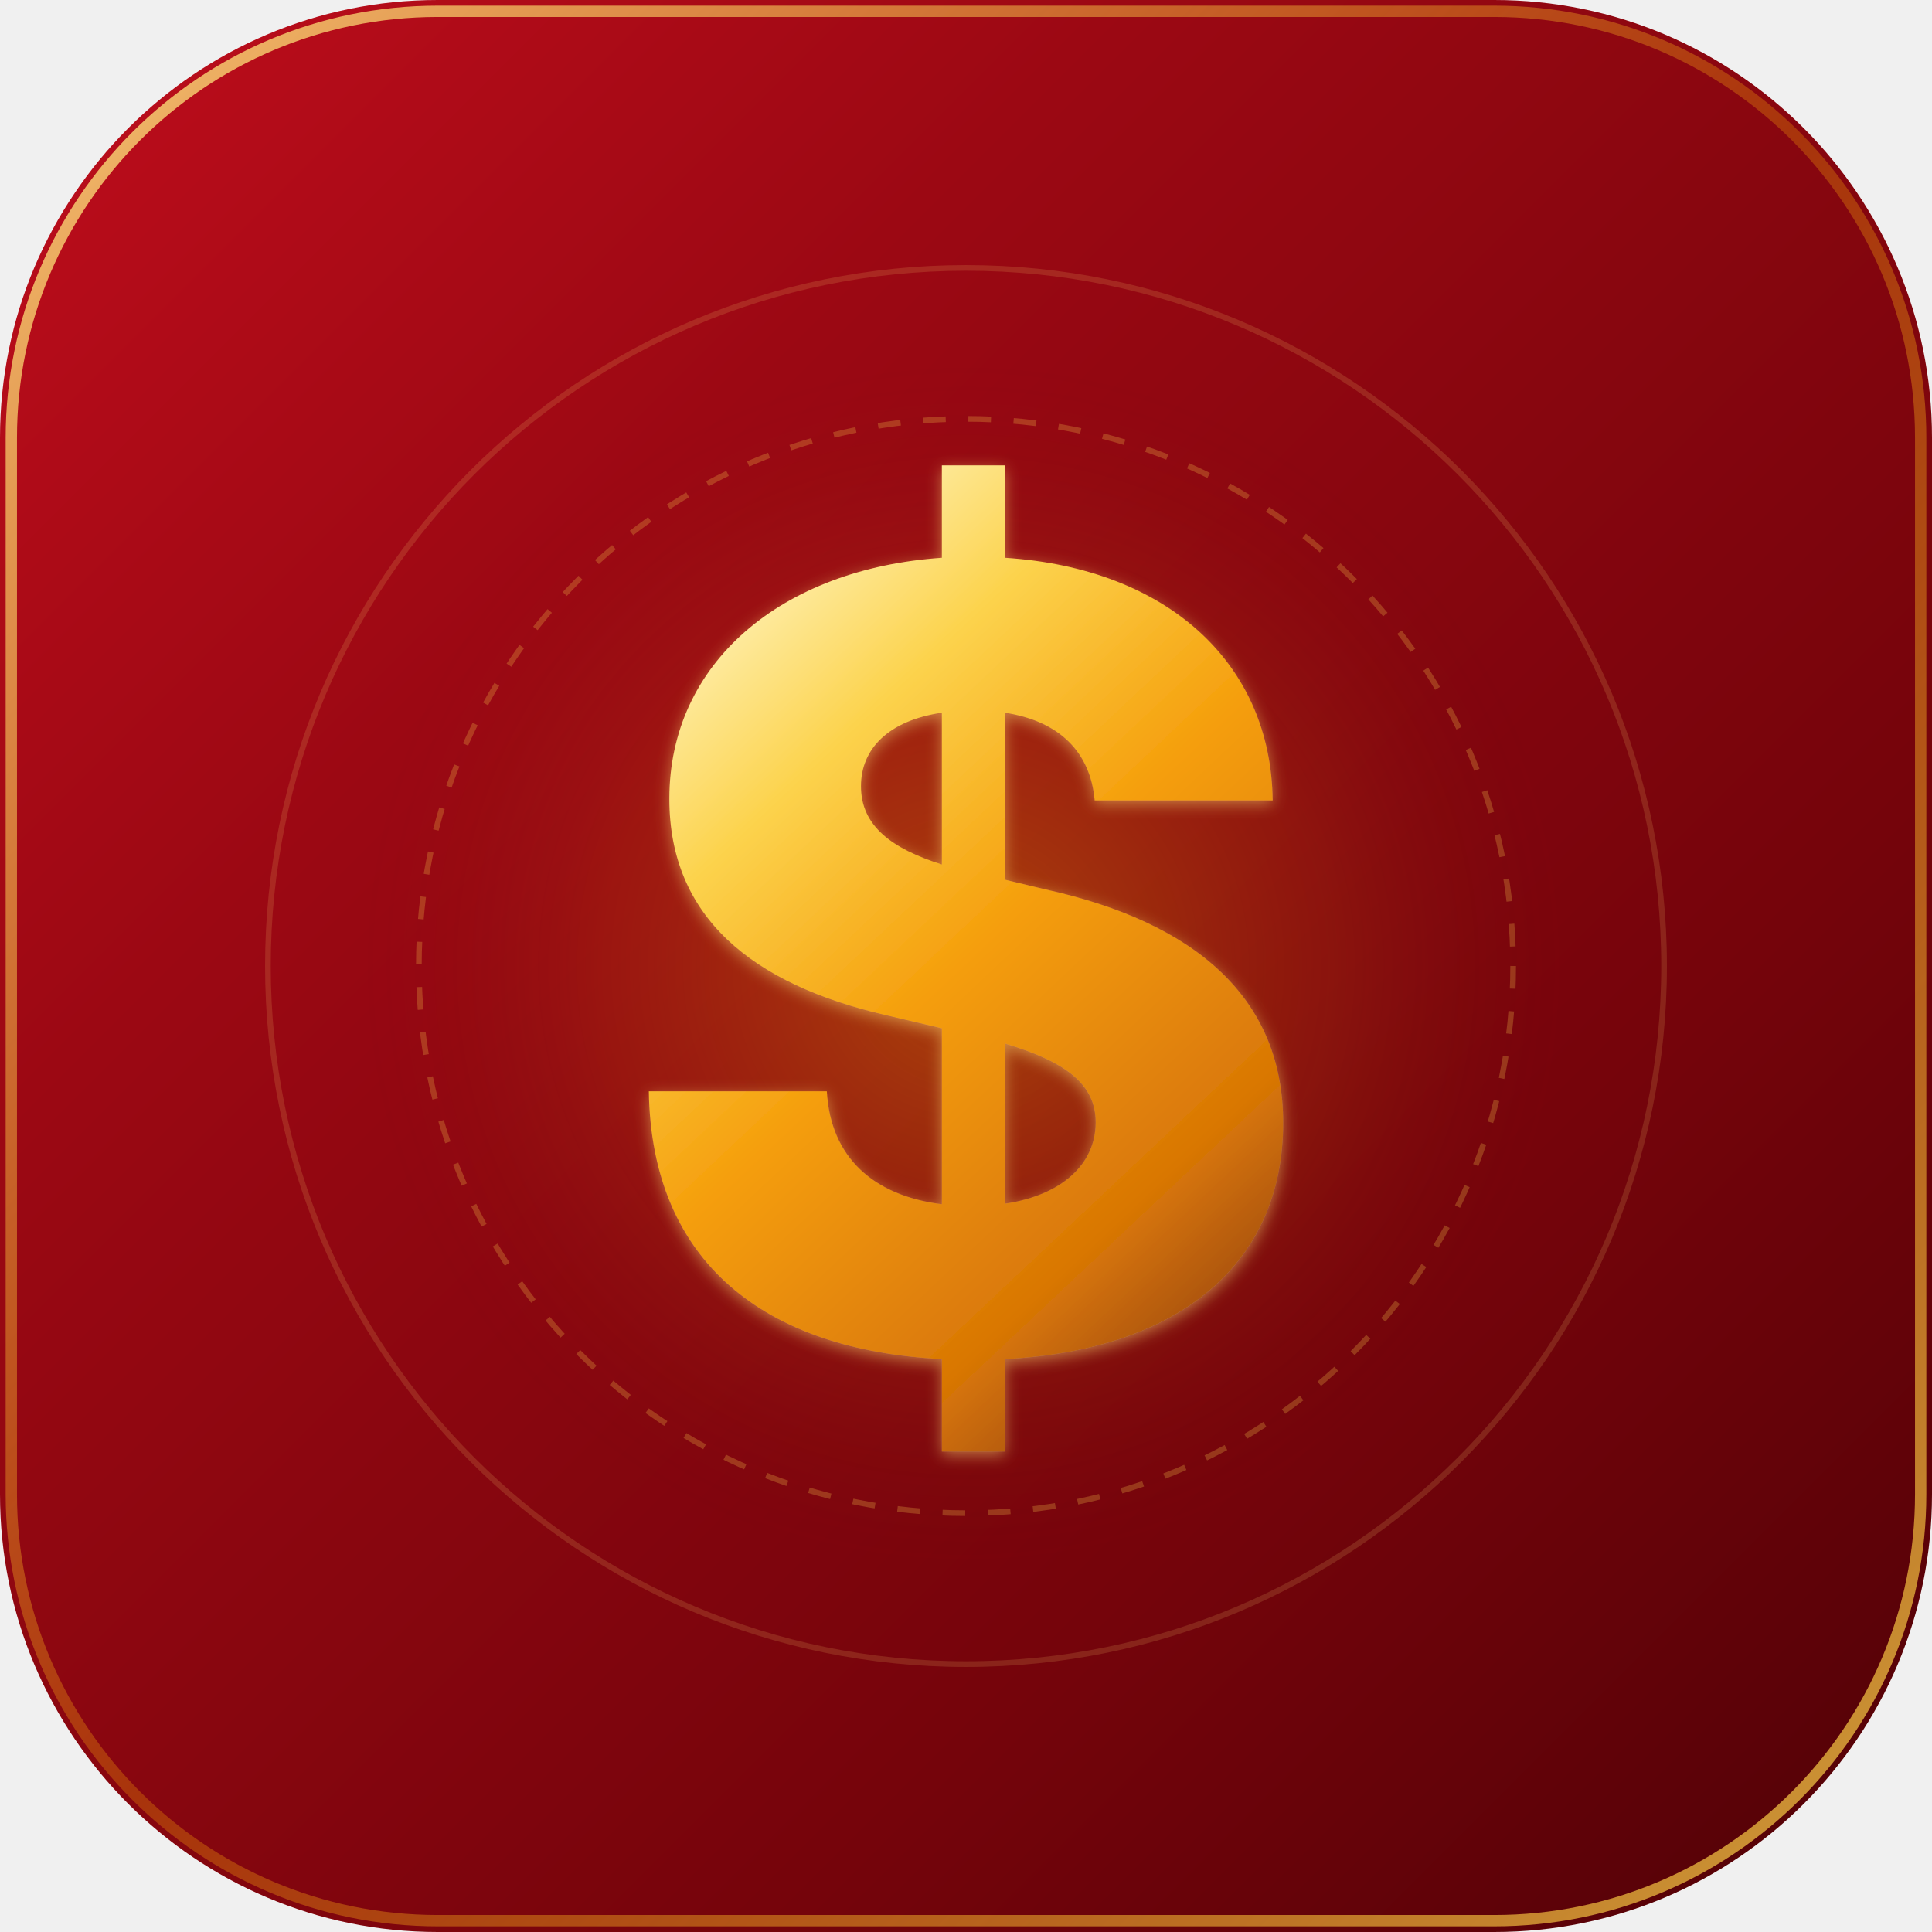
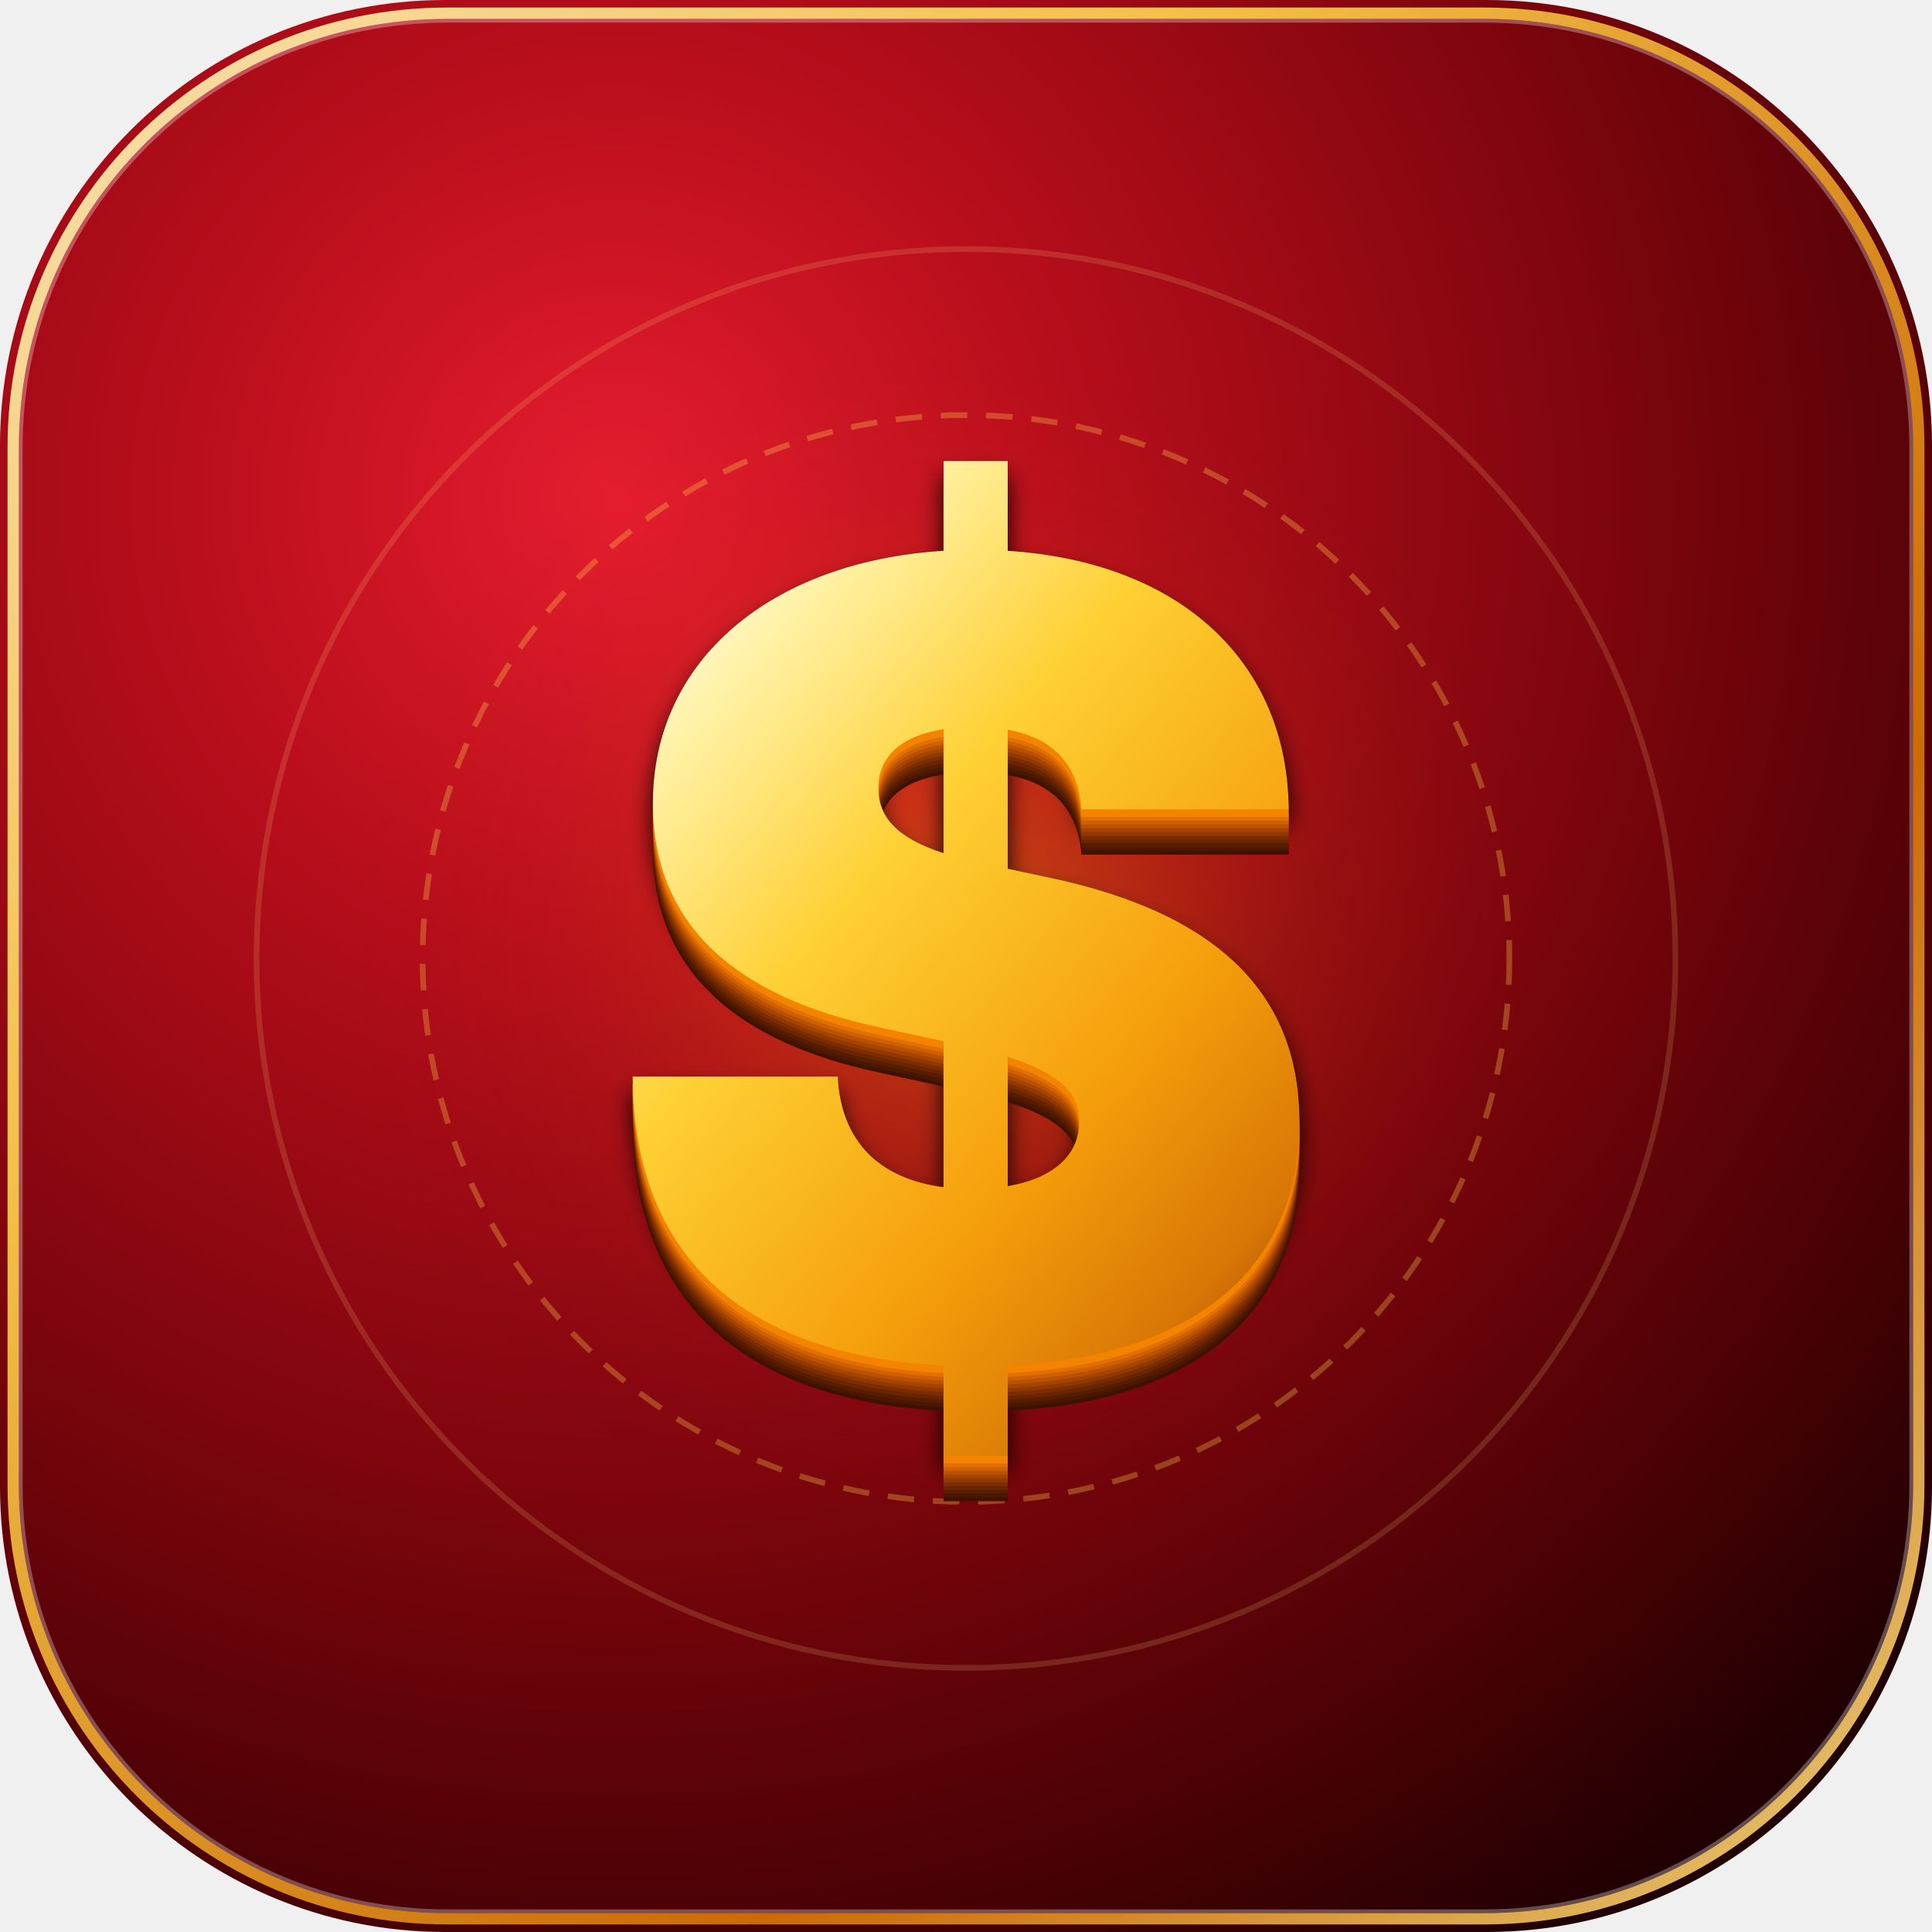
<svg xmlns="http://www.w3.org/2000/svg" viewBox="0 0 512 512" width="512" height="512">
  <defs>
-     <linearGradient id="luckyRedBg" x1="0%" y1="0%" x2="100%" y2="100%">
-       <stop offset="0%" stop-color="#C00E1C" />
-       <stop offset="30%" stop-color="#9B0813" />
-       <stop offset="70%" stop-color="#75040B" />
-       <stop offset="100%" stop-color="#4F0106" />
+     <radialGradient id="bgGrad" cx="32%" cy="26%" r="88%">
+       <stop offset="0%" stop-color="#E51D2E" />
+       <stop offset="25%" stop-color="#BA0E1C" />
+       <stop offset="60%" stop-color="#7A050C" />
+       <stop offset="85%" stop-color="#460105" />
+       <stop offset="100%" stop-color="#200002" />
+     </radialGradient>
+     <linearGradient id="goldTopFace" x1="12%" y1="0%" x2="88%" y2="100%">
+       <stop offset="0%" stop-color="#FFFFF7" />
+       <stop offset="15%" stop-color="#FFF2A8" />
+       <stop offset="38%" stop-color="#FED034" />
+       <stop offset="68%" stop-color="#F59E0B" />
+       <stop offset="88%" stop-color="#D97706" />
+       <stop offset="100%" stop-color="#A14600" />
    </linearGradient>
-     <linearGradient id="pureGoldGrad" x1="20%" y1="0%" x2="80%" y2="100%">
-       <stop offset="0%" stop-color="#FFF9D2" />
-       <stop offset="25%" stop-color="#FCD34D" />
-       <stop offset="50%" stop-color="#F59E0B" />
-       <stop offset="80%" stop-color="#D97706" />
-       <stop offset="100%" stop-color="#92400E" />
+     <linearGradient id="goldRim" x1="0%" y1="0%" x2="100%" y2="100%">
+       <stop offset="0%" stop-color="#FFF9C4" />
+       <stop offset="30%" stop-color="#FFD54F" />
+       <stop offset="70%" stop-color="#D97706" />
+       <stop offset="100%" stop-color="#FFE082" />
    </linearGradient>
-     <linearGradient id="goldRimGrad" x1="0%" y1="0%" x2="100%" y2="100%">
-       <stop offset="0%" stop-color="#FFE685" stop-opacity="0.85" />
-       <stop offset="50%" stop-color="#D97706" stop-opacity="0.40" />
-       <stop offset="100%" stop-color="#FCD34D" stop-opacity="0.75" />
-     </linearGradient>
-     <radialGradient id="goldAura" cx="50%" cy="50%" r="50%">
-       <stop offset="0%" stop-color="#FFD700" stop-opacity="0.30" />
-       <stop offset="60%" stop-color="#F59E0B" stop-opacity="0.10" />
-       <stop offset="100%" stop-color="#75040B" stop-opacity="0" />
+     <radialGradient id="haloGlow" cx="50%" cy="48%" r="52%">
+       <stop offset="0%" stop-color="#FFD700" stop-opacity="0.32" />
+       <stop offset="45%" stop-color="#FF8F00" stop-opacity="0.10" />
+       <stop offset="80%" stop-color="#BF360C" stop-opacity="0.02" />
+       <stop offset="100%" stop-color="#200002" stop-opacity="0" />
    </radialGradient>
-     <filter id="goldShadow" x="-20%" y="-20%" width="140%" height="140%">
-       <feDropShadow dx="0" dy="6" stdDeviation="8" flood-color="#2B0002" flood-opacity="0.75" />
-       <feDropShadow dx="0" dy="1" stdDeviation="2" flood-color="#FFE072" flood-opacity="0.5" />
+     <filter id="deep3dShadow" x="-50%" y="-50%" width="200%" height="200%">
+       <feDropShadow dx="0" dy="20" stdDeviation="16" flood-color="#080002" flood-opacity="0.85" />
+       <feDropShadow dx="0" dy="11" stdDeviation="8" flood-color="#050001" flood-opacity="0.75" />
+       <feDropShadow dx="0" dy="4" stdDeviation="3" flood-color="#000000" flood-opacity="0.95" />
    </filter>
  </defs>
-   <rect width="512" height="512" rx="116" fill="url(#luckyRedBg)" />
-   <rect x="3" y="3" width="506" height="506" rx="113" fill="none" stroke="url(#goldRimGrad)" stroke-width="3" />
-   <circle cx="256" cy="256" r="185" fill="none" stroke="#FFE072" stroke-opacity="0.15" stroke-width="1.5" />
-   <circle cx="256" cy="256" r="160" fill="url(#goldAura)" />
-   <circle cx="256" cy="256" r="145" fill="none" stroke="#FCD34D" stroke-opacity="0.25" stroke-dasharray="6 6" stroke-width="1.5" />
-   <text x="256" y="254" dominant-baseline="central" text-anchor="middle" font-family="-apple-system, BlinkMacSystemFont, 'SF Pro Display', 'Inter', 'Segoe UI', Roboto, sans-serif" font-size="285" font-weight="800" filter="url(#goldShadow)" fill="url(#pureGoldGrad)">$</text>
+   <rect width="512" height="512" rx="118" fill="url(#bgGrad)" />
+   <rect x="3.5" y="3.5" width="505" height="505" rx="115" fill="none" stroke="url(#goldRim)" stroke-width="3" stroke-opacity="0.9" />
+   <rect x="5.5" y="5.5" width="501" height="501" rx="113" fill="none" stroke="#FFFFFF" stroke-width="1" stroke-opacity="0.3" />
+   <circle cx="256" cy="254" r="188" fill="none" stroke="#FFE082" stroke-opacity="0.16" stroke-width="1.5" />
+   <circle cx="256" cy="254" r="160" fill="url(#haloGlow)" />
+   <circle cx="256" cy="254" r="144" fill="none" stroke="#FFD54F" stroke-opacity="0.30" stroke-dasharray="7 5" stroke-width="1.5" />
+   <g id="embossedDollar">
+     <text x="256" y="254" dominant-baseline="central" text-anchor="middle" font-family="-apple-system, BlinkMacSystemFont, 'SF Pro Display', 'Inter', 'Segoe UI', Roboto, sans-serif" font-size="290" font-weight="900" fill="#000000" filter="url(#deep3dShadow)">$</text>
+     <text x="256" y="266" dominant-baseline="central" text-anchor="middle" font-family="-apple-system, BlinkMacSystemFont, 'SF Pro Display', 'Inter', 'Segoe UI', Roboto, sans-serif" font-size="290" font-weight="900" fill="#3D1200">$</text>
+     <text x="256" y="265" dominant-baseline="central" text-anchor="middle" font-family="-apple-system, BlinkMacSystemFont, 'SF Pro Display', 'Inter', 'Segoe UI', Roboto, sans-serif" font-size="290" font-weight="900" fill="#4A1700">$</text>
+     <text x="256" y="264" dominant-baseline="central" text-anchor="middle" font-family="-apple-system, BlinkMacSystemFont, 'SF Pro Display', 'Inter', 'Segoe UI', Roboto, sans-serif" font-size="290" font-weight="900" fill="#581D00">$</text>
+     <text x="256" y="263" dominant-baseline="central" text-anchor="middle" font-family="-apple-system, BlinkMacSystemFont, 'SF Pro Display', 'Inter', 'Segoe UI', Roboto, sans-serif" font-size="290" font-weight="900" fill="#692400">$</text>
+     <text x="256" y="262" dominant-baseline="central" text-anchor="middle" font-family="-apple-system, BlinkMacSystemFont, 'SF Pro Display', 'Inter', 'Segoe UI', Roboto, sans-serif" font-size="290" font-weight="900" fill="#7C2D00">$</text>
+     <text x="256" y="261" dominant-baseline="central" text-anchor="middle" font-family="-apple-system, BlinkMacSystemFont, 'SF Pro Display', 'Inter', 'Segoe UI', Roboto, sans-serif" font-size="290" font-weight="900" fill="#903800">$</text>
+     <text x="256" y="260" dominant-baseline="central" text-anchor="middle" font-family="-apple-system, BlinkMacSystemFont, 'SF Pro Display', 'Inter', 'Segoe UI', Roboto, sans-serif" font-size="290" font-weight="900" fill="#A44400">$</text>
+     <text x="256" y="259" dominant-baseline="central" text-anchor="middle" font-family="-apple-system, BlinkMacSystemFont, 'SF Pro Display', 'Inter', 'Segoe UI', Roboto, sans-serif" font-size="290" font-weight="900" fill="#B95100">$</text>
+     <text x="256" y="258" dominant-baseline="central" text-anchor="middle" font-family="-apple-system, BlinkMacSystemFont, 'SF Pro Display', 'Inter', 'Segoe UI', Roboto, sans-serif" font-size="290" font-weight="900" fill="#CE6000">$</text>
+     <text x="256" y="257" dominant-baseline="central" text-anchor="middle" font-family="-apple-system, BlinkMacSystemFont, 'SF Pro Display', 'Inter', 'Segoe UI', Roboto, sans-serif" font-size="290" font-weight="900" fill="#E27000">$</text>
+     <text x="256" y="256" dominant-baseline="central" text-anchor="middle" font-family="-apple-system, BlinkMacSystemFont, 'SF Pro Display', 'Inter', 'Segoe UI', Roboto, sans-serif" font-size="290" font-weight="900" fill="#F48300">$</text>
+     <text x="256" y="254" dominant-baseline="central" text-anchor="middle" font-family="-apple-system, BlinkMacSystemFont, 'SF Pro Display', 'Inter', 'Segoe UI', Roboto, sans-serif" font-size="290" font-weight="900" fill="url(#goldTopFace)">$</text>
+   </g>
</svg>
